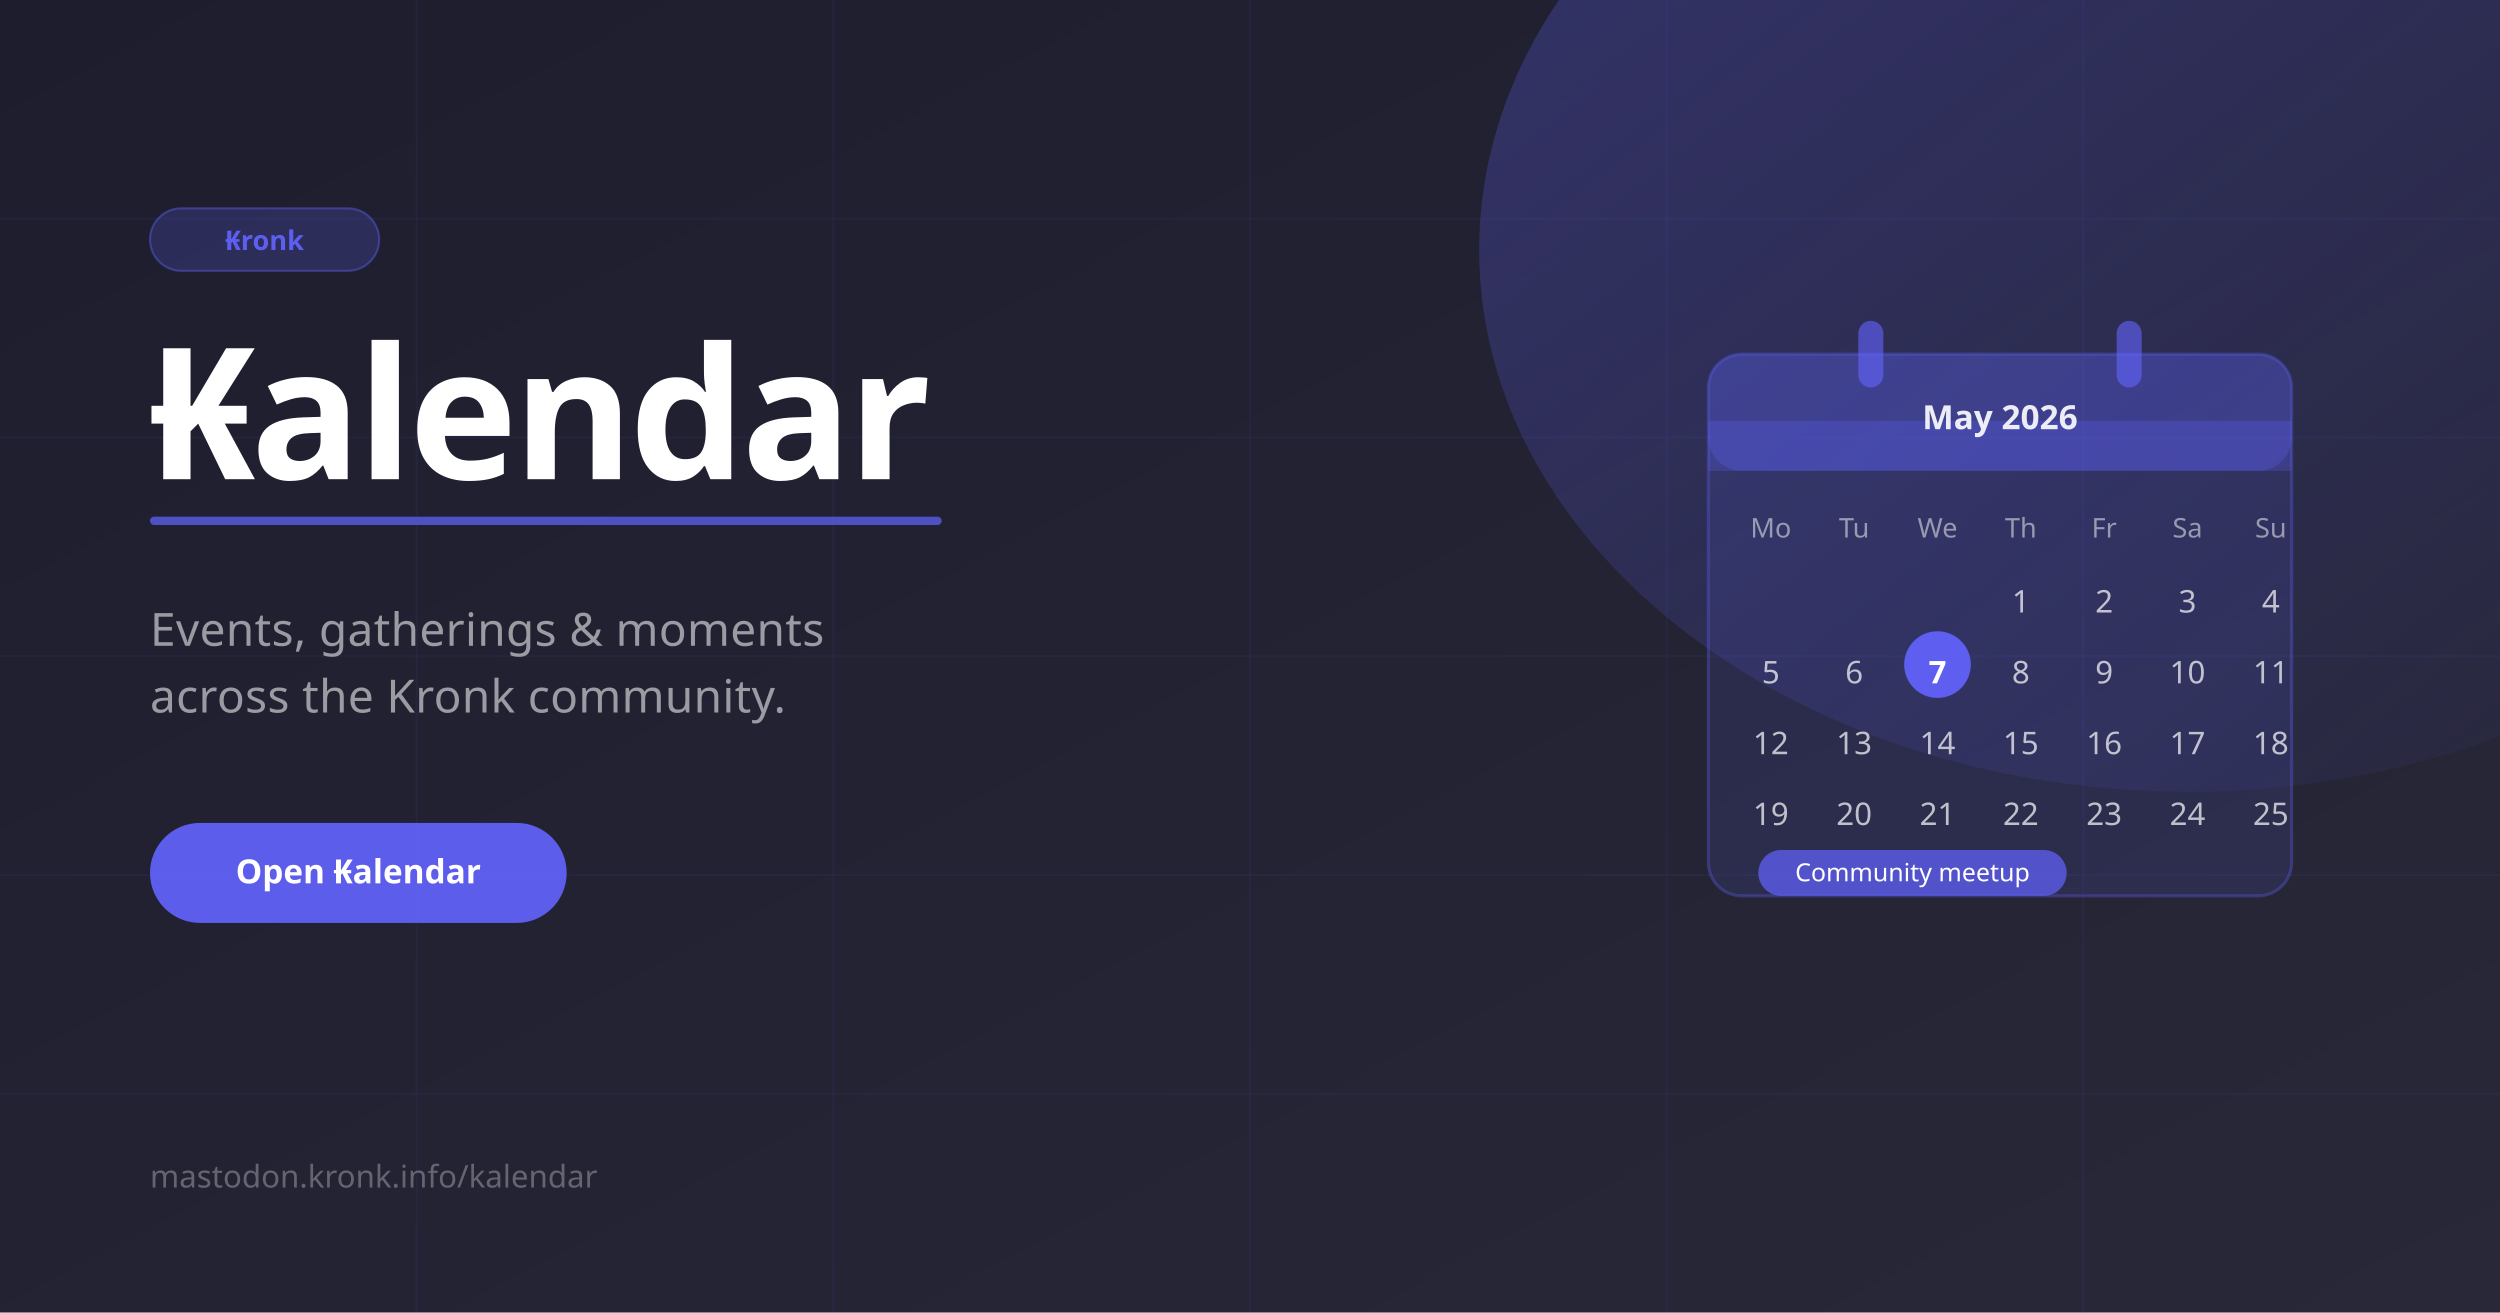
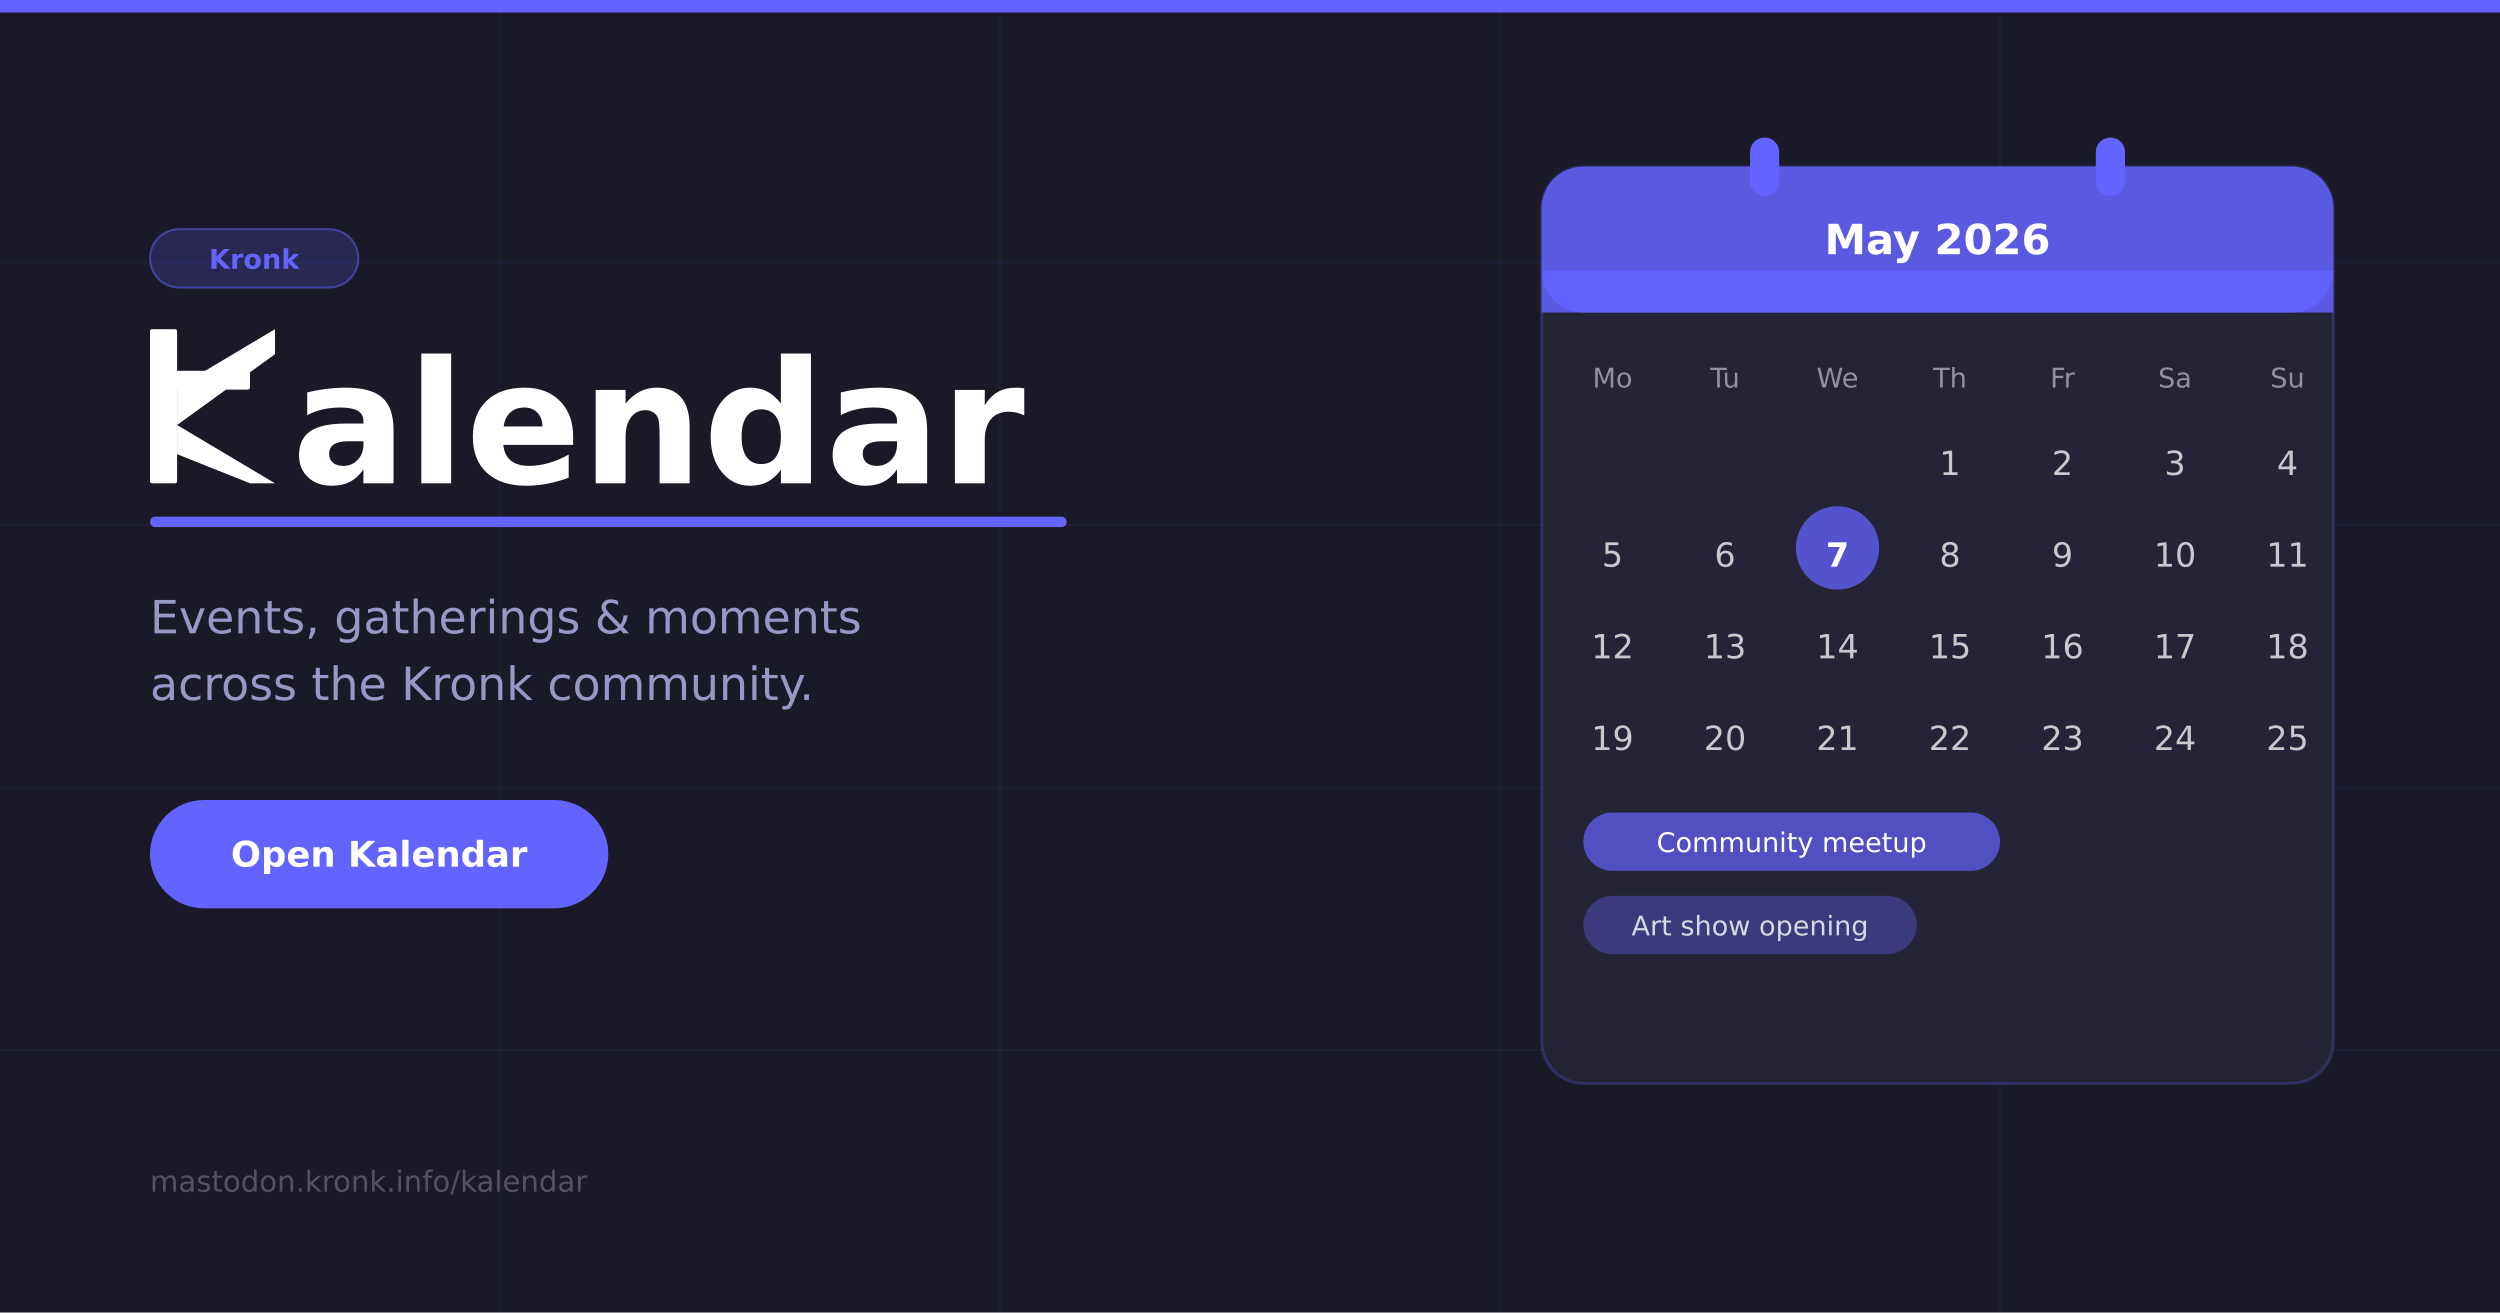
<svg xmlns="http://www.w3.org/2000/svg" width="1200" height="630" viewBox="0 0 1200 630">
-   <defs>
-     <linearGradient id="bg" x1="0%" y1="0%" x2="100%" y2="100%">
-       <stop offset="0%" style="stop-color:#1e1d2e" />
-       <stop offset="100%" style="stop-color:#282838" />
-     </linearGradient>
-     <linearGradient id="accentGlow" x1="0%" y1="0%" x2="100%" y2="100%">
-       <stop offset="0%" style="stop-color:#6364ff;stop-opacity:0.3" />
-       <stop offset="100%" style="stop-color:#6364ff;stop-opacity:0" />
-     </linearGradient>
-     <filter id="glow">
-       <feGaussianBlur stdDeviation="8" result="coloredBlur" />
-       <feMerge>
-         <feMergeNode in="coloredBlur" />
-         <feMergeNode in="SourceGraphic" />
-       </feMerge>
-     </filter>
-   </defs>
-   <rect width="1200" height="630" fill="url(#bg)" />
-   <ellipse cx="1050" cy="120" rx="340" ry="260" fill="url(#accentGlow)" />
-   <g stroke="#6364ff" stroke-opacity="0.06" stroke-width="1">
-     <line x1="0" y1="105" x2="1200" y2="105" />
-     <line x1="0" y1="210" x2="1200" y2="210" />
-     <line x1="0" y1="315" x2="1200" y2="315" />
-     <line x1="0" y1="420" x2="1200" y2="420" />
-     <line x1="0" y1="525" x2="1200" y2="525" />
-     <line x1="200" y1="0" x2="200" y2="630" />
-     <line x1="400" y1="0" x2="400" y2="630" />
-     <line x1="600" y1="0" x2="600" y2="630" />
-     <line x1="800" y1="0" x2="800" y2="630" />
-     <line x1="1000" y1="0" x2="1000" y2="630" />
+   <rect width="1200" height="630" fill="#1a1927" />
+   <rect x="0" y="0" width="1200" height="6" fill="#6364ff" />
+   <g stroke="#6364ff" stroke-opacity="0.07" stroke-width="1">
+     <line x1="0" y1="126" x2="1200" y2="126" />
+     <line x1="0" y1="252" x2="1200" y2="252" />
+     <line x1="0" y1="378" x2="1200" y2="378" />
+     <line x1="0" y1="504" x2="1200" y2="504" />
+     <line x1="240" y1="0" x2="240" y2="630" />
+     <line x1="480" y1="0" x2="480" y2="630" />
+     <line x1="720" y1="0" x2="720" y2="630" />
+     <line x1="960" y1="0" x2="960" y2="630" />
  </g>
-   <g transform="translate(820, 130)">
-     <rect x="0" y="40" width="280" height="260" rx="16" fill="#6364ff" fill-opacity="0.12" stroke="#6364ff" stroke-opacity="0.3" stroke-width="1.5" />
-     <rect x="0" y="40" width="280" height="56" rx="16" fill="#6364ff" fill-opacity="0.25" />
-     <rect x="0" y="72" width="280" height="24" fill="#6364ff" fill-opacity="0.25" />
-     <rect x="72" y="24" width="12" height="32" rx="6" fill="#6364ff" fill-opacity="0.6" />
-     <rect x="196" y="24" width="12" height="32" rx="6" fill="#6364ff" fill-opacity="0.6" />
-     <text x="140" y="76" font-family="sans-serif" font-size="16" font-weight="600" fill="#ffffff" fill-opacity="0.9" text-anchor="middle">May 2026</text>
-     <g font-family="sans-serif" font-size="13" fill="#ffffff" fill-opacity="0.5" text-anchor="middle">
-       <text x="30" y="128">Mo</text>
-       <text x="70" y="128">Tu</text>
-       <text x="110" y="128">We</text>
-       <text x="150" y="128">Th</text>
-       <text x="190" y="128">Fr</text>
-       <text x="230" y="128">Sa</text>
-       <text x="270" y="128">Su</text>
+   <g transform="translate(740, 80)">
+     <rect x="0" y="0" width="380" height="440" rx="20" fill="#252336" stroke="#6364ff" stroke-opacity="0.25" stroke-width="1.5" />
+     <rect x="0" y="0" width="380" height="70" rx="20" fill="#6364ff" fill-opacity="0.85" />
+     <rect x="0" y="50" width="380" height="20" fill="#6364ff" fill-opacity="0.85" />
+     <rect x="100" y="-14" width="14" height="28" rx="7" fill="#6364ff" />
+     <rect x="266" y="-14" width="14" height="28" rx="7" fill="#6364ff" />
+     <text x="190" y="42" font-family="DejaVu Sans,sans-serif" font-size="20" font-weight="700" fill="#ffffff" text-anchor="middle">May 2026</text>
+     <g font-family="DejaVu Sans,sans-serif" font-size="13" fill="#ffffff" fill-opacity="0.5" text-anchor="middle">
+       <text x="34" y="106">Mo</text>
+       <text x="88" y="106">Tu</text>
+       <text x="142" y="106">We</text>
+       <text x="196" y="106">Th</text>
+       <text x="250" y="106">Fr</text>
+       <text x="304" y="106">Sa</text>
+       <text x="358" y="106">Su</text>
    </g>
-     <g font-family="sans-serif" font-size="15" fill="#ffffff" fill-opacity="0.7" text-anchor="middle">
-       <text x="150" y="164">1</text>
-       <text x="190" y="164">2</text>
-       <text x="230" y="164">3</text>
-       <text x="270" y="164">4</text>
-       <text x="30" y="198">5</text>
-       <text x="70" y="198">6</text>
-       <circle cx="110" cy="189" r="16" fill="#6364ff" fill-opacity="0.9" />
-       <text x="110" y="198" fill="#ffffff" fill-opacity="1" font-weight="700">7</text>
-       <text x="150" y="198">8</text>
-       <text x="190" y="198">9</text>
-       <text x="230" y="198">10</text>
-       <text x="270" y="198">11</text>
-       <text x="30" y="232">12</text>
-       <text x="70" y="232">13</text>
-       <text x="110" y="232">14</text>
-       <text x="150" y="232">15</text>
-       <text x="190" y="232">16</text>
-       <text x="230" y="232">17</text>
-       <text x="270" y="232">18</text>
-       <text x="30" y="266">19</text>
-       <text x="70" y="266">20</text>
-       <text x="110" y="266">21</text>
-       <text x="150" y="266">22</text>
-       <text x="190" y="266">23</text>
-       <text x="230" y="266">24</text>
-       <text x="270" y="266">25</text>
+     <g font-family="DejaVu Sans,sans-serif" font-size="16" fill="#ffffff" fill-opacity="0.75" text-anchor="middle">
+       <text x="196" y="148">1</text>
+       <text x="250" y="148">2</text>
+       <text x="304" y="148">3</text>
+       <text x="358" y="148">4</text>
+       <text x="34" y="192">5</text>
+       <text x="88" y="192">6</text>
+       <circle cx="142" cy="183" r="20" fill="#6364ff" />
+       <text x="142" y="192" fill="#ffffff" fill-opacity="1" font-weight="700">7</text>
+       <text x="196" y="192">8</text>
+       <text x="250" y="192">9</text>
+       <text x="304" y="192">10</text>
+       <text x="358" y="192">11</text>
+       <text x="34" y="236">12</text>
+       <text x="88" y="236">13</text>
+       <text x="142" y="236">14</text>
+       <text x="196" y="236">15</text>
+       <text x="250" y="236">16</text>
+       <text x="304" y="236">17</text>
+       <text x="358" y="236">18</text>
+       <text x="34" y="280">19</text>
+       <text x="88" y="280">20</text>
+       <text x="142" y="280">21</text>
+       <text x="196" y="280">22</text>
+       <text x="250" y="280">23</text>
+       <text x="304" y="280">24</text>
+       <text x="358" y="280">25</text>
    </g>
-     <rect x="24" y="278" width="148" height="22" rx="11" fill="#6364ff" fill-opacity="0.7" />
-     <text x="98" y="293" font-family="sans-serif" font-size="12" fill="#ffffff" text-anchor="middle">Community meetup</text>
+     <rect x="20" y="310" width="200" height="28" rx="14" fill="#6364ff" fill-opacity="0.7" />
+     <text x="120" y="329" font-family="DejaVu Sans,sans-serif" font-size="13" fill="#ffffff" text-anchor="middle">Community meetup</text>
+     <rect x="20" y="350" width="160" height="28" rx="14" fill="#6364ff" fill-opacity="0.35" />
+     <text x="100" y="369" font-family="DejaVu Sans,sans-serif" font-size="13" fill="#ffffff" fill-opacity="0.8" text-anchor="middle">Art show opening</text>
  </g>
-   <rect x="72" y="100" width="110" height="30" rx="15" fill="#6364ff" fill-opacity="0.2" stroke="#6364ff" stroke-opacity="0.4" stroke-width="1" />
-   <text x="127" y="120" font-family="sans-serif" font-size="13" font-weight="600" fill="#6364ff" fill-opacity="0.9" text-anchor="middle">₭ronk</text>
-   <text x="72" y="230" font-family="sans-serif" font-size="88" font-weight="700" fill="#ffffff" letter-spacing="-2">₭alendar</text>
-   <rect x="72" y="248" width="380" height="4" rx="2" fill="#6364ff" fill-opacity="0.7" />
-   <text x="72" y="310" font-family="sans-serif" font-size="22" fill="#ffffff" fill-opacity="0.55" letter-spacing="0.2">Events, gatherings &amp; moments</text>
-   <text x="72" y="342" font-family="sans-serif" font-size="22" fill="#ffffff" fill-opacity="0.55" letter-spacing="0.2">across the Kronk community.</text>
-   <rect x="72" y="395" width="200" height="48" rx="24" fill="#6364ff" fill-opacity="0.9" />
-   <text x="172" y="424" font-family="sans-serif" font-size="16" font-weight="600" fill="#ffffff" text-anchor="middle">Open ₭alendar</text>
-   <text x="72" y="570" font-family="sans-serif" font-size="15" fill="#ffffff" fill-opacity="0.3">mastodon.kronk.info/kalendar</text>
+   <rect x="72" y="110" width="100" height="28" rx="14" fill="#6364ff" fill-opacity="0.2" stroke="#6364ff" stroke-opacity="0.5" stroke-width="1" />
+   <text x="122" y="129" font-family="DejaVu Sans,sans-serif" font-size="13" font-weight="600" fill="#6364ff" text-anchor="middle">Kronk</text>
+   <rect x="72" y="158" width="13" height="74" rx="1" fill="#ffffff" />
+   <polygon points="85,204 85,186 132,158 132,170" fill="#ffffff" />
+   <polygon points="85,204 132,232 120,232 85,218" fill="#ffffff" />
+   <rect x="72" y="178" width="48" height="9" rx="1" fill="#ffffff" />
+   <text x="140" y="232" font-family="DejaVu Sans,sans-serif" font-size="82" font-weight="700" fill="#ffffff">alendar</text>
+   <rect x="72" y="248" width="440" height="5" rx="2.5" fill="#6364ff" />
+   <text x="72" y="304" font-family="DejaVu Sans,sans-serif" font-size="22" fill="#9898c8">Events, gatherings &amp; moments</text>
+   <text x="72" y="336" font-family="DejaVu Sans,sans-serif" font-size="22" fill="#9898c8">across the Kronk community.</text>
+   <rect x="72" y="384" width="220" height="52" rx="26" fill="#6364ff" />
+   <text x="182" y="416" font-family="DejaVu Sans,sans-serif" font-size="17" font-weight="600" fill="#ffffff" text-anchor="middle">Open Kalendar</text>
+   <text x="72" y="572" font-family="DejaVu Sans,sans-serif" font-size="14" fill="#ffffff" fill-opacity="0.25">mastodon.kronk.info/kalendar</text>
</svg>
